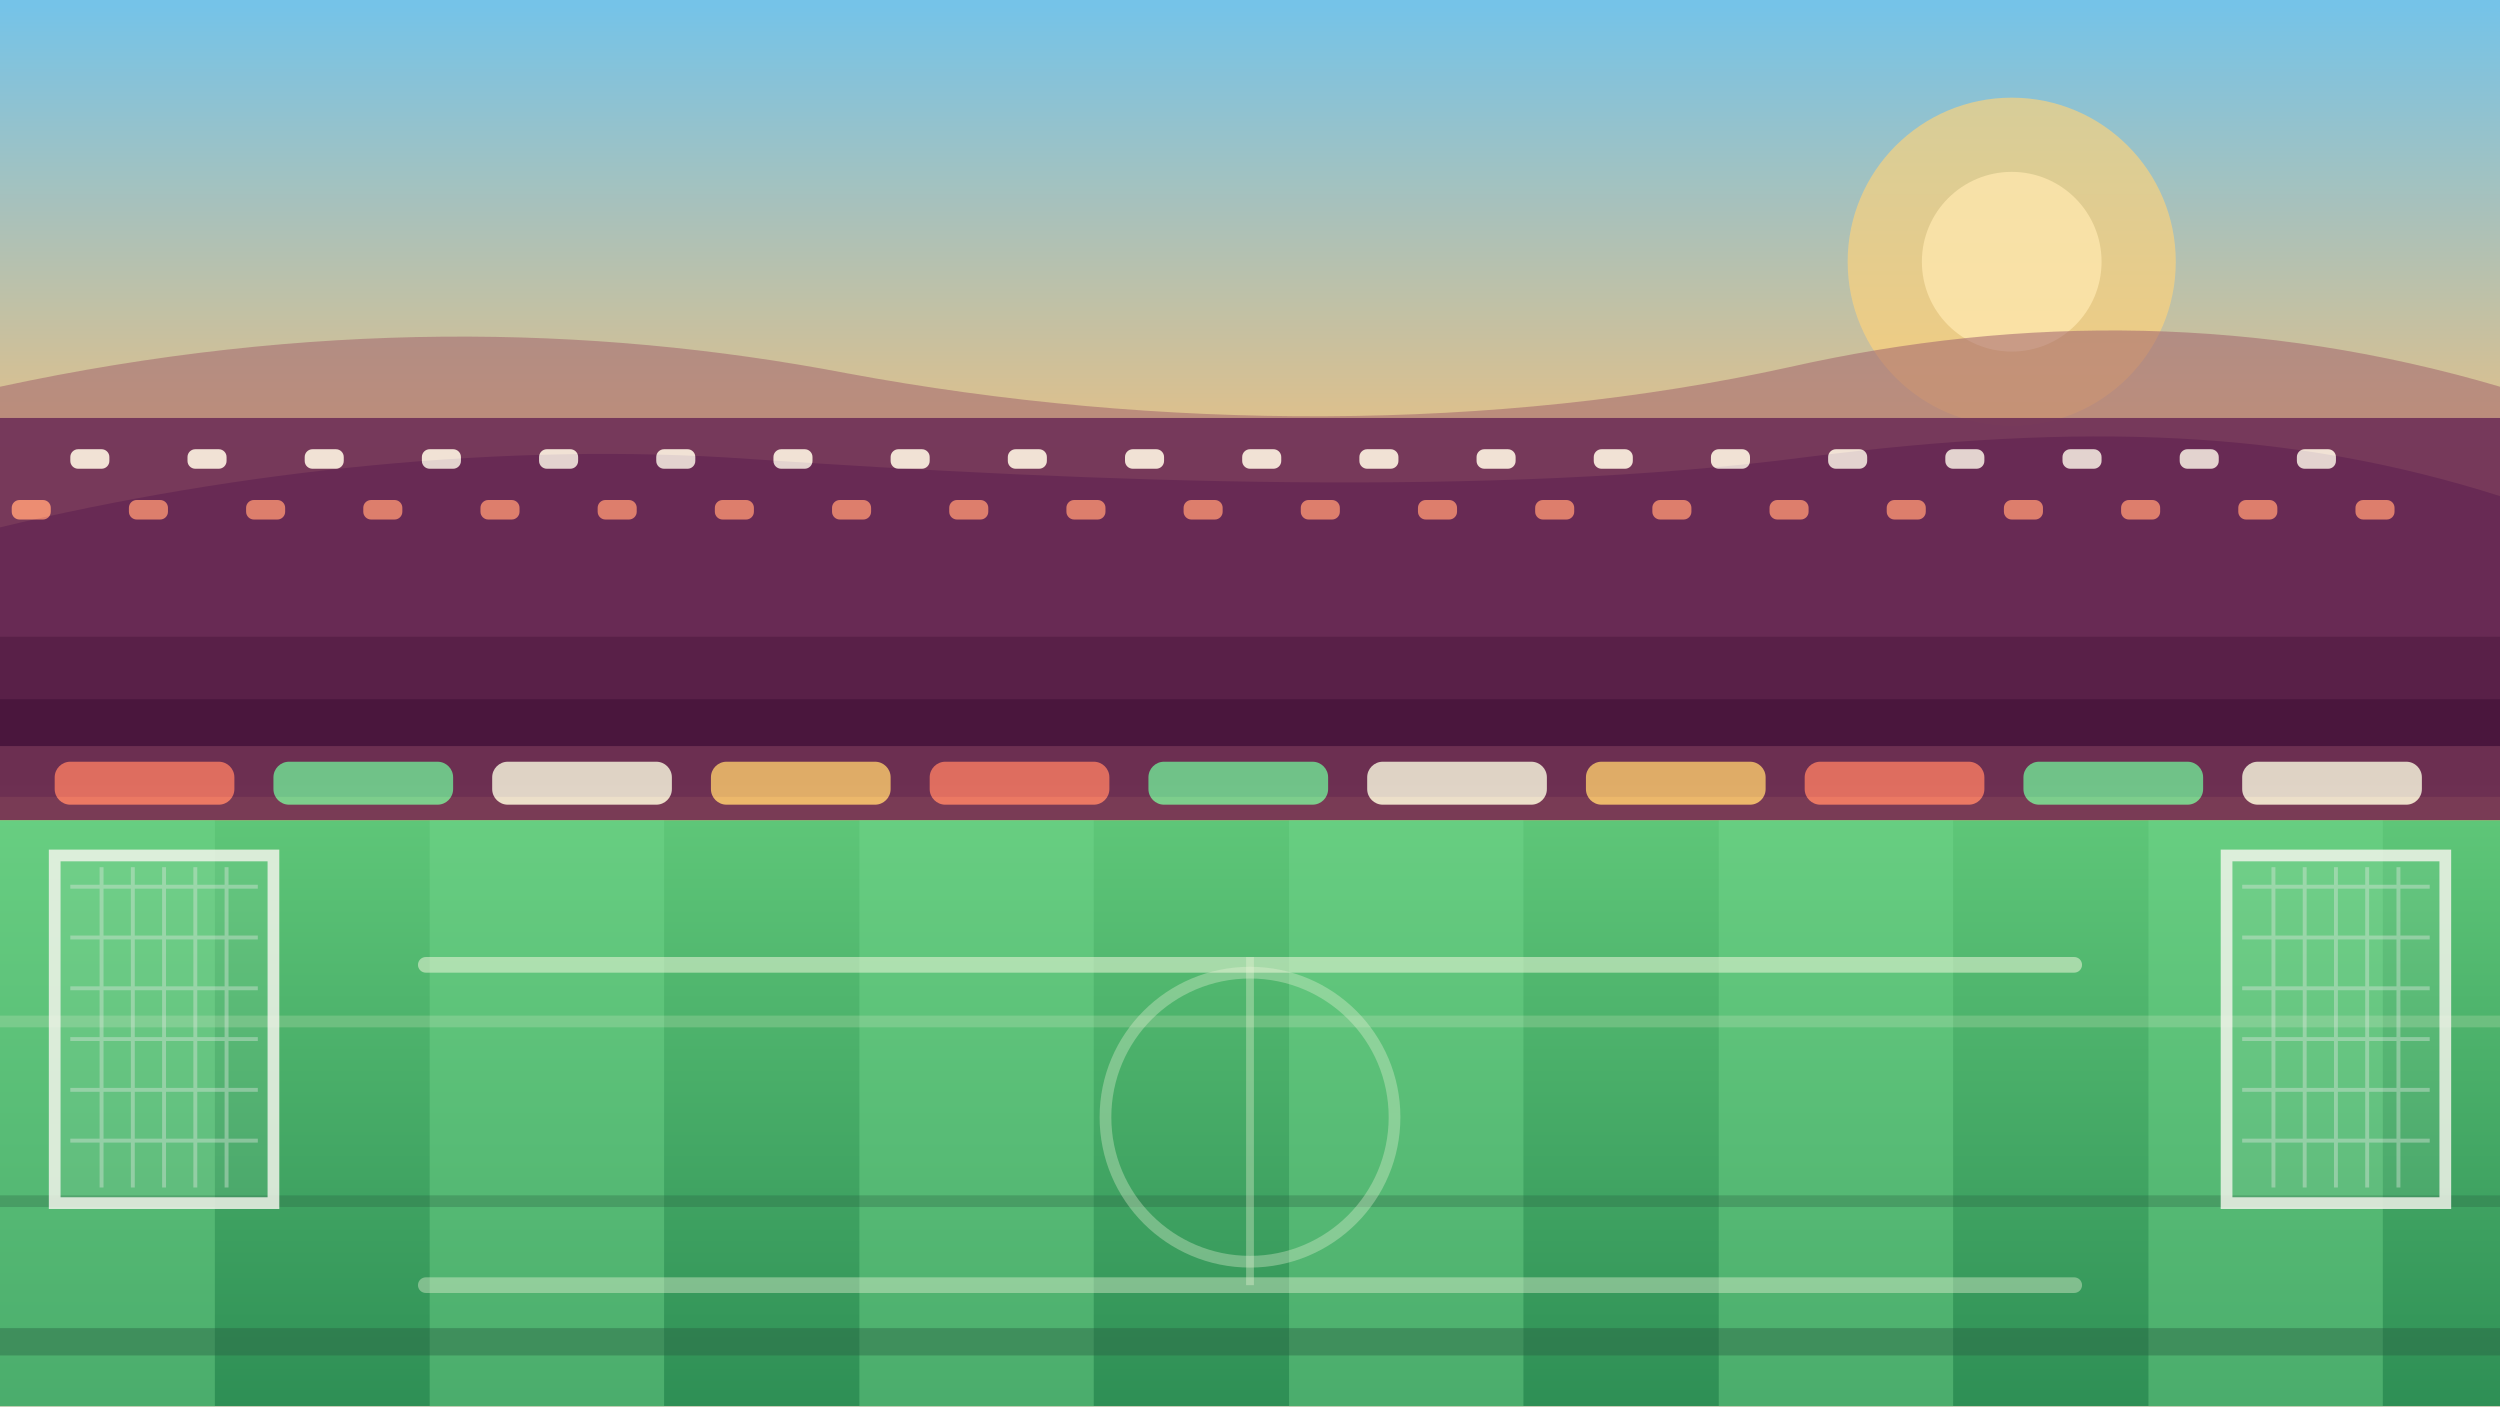
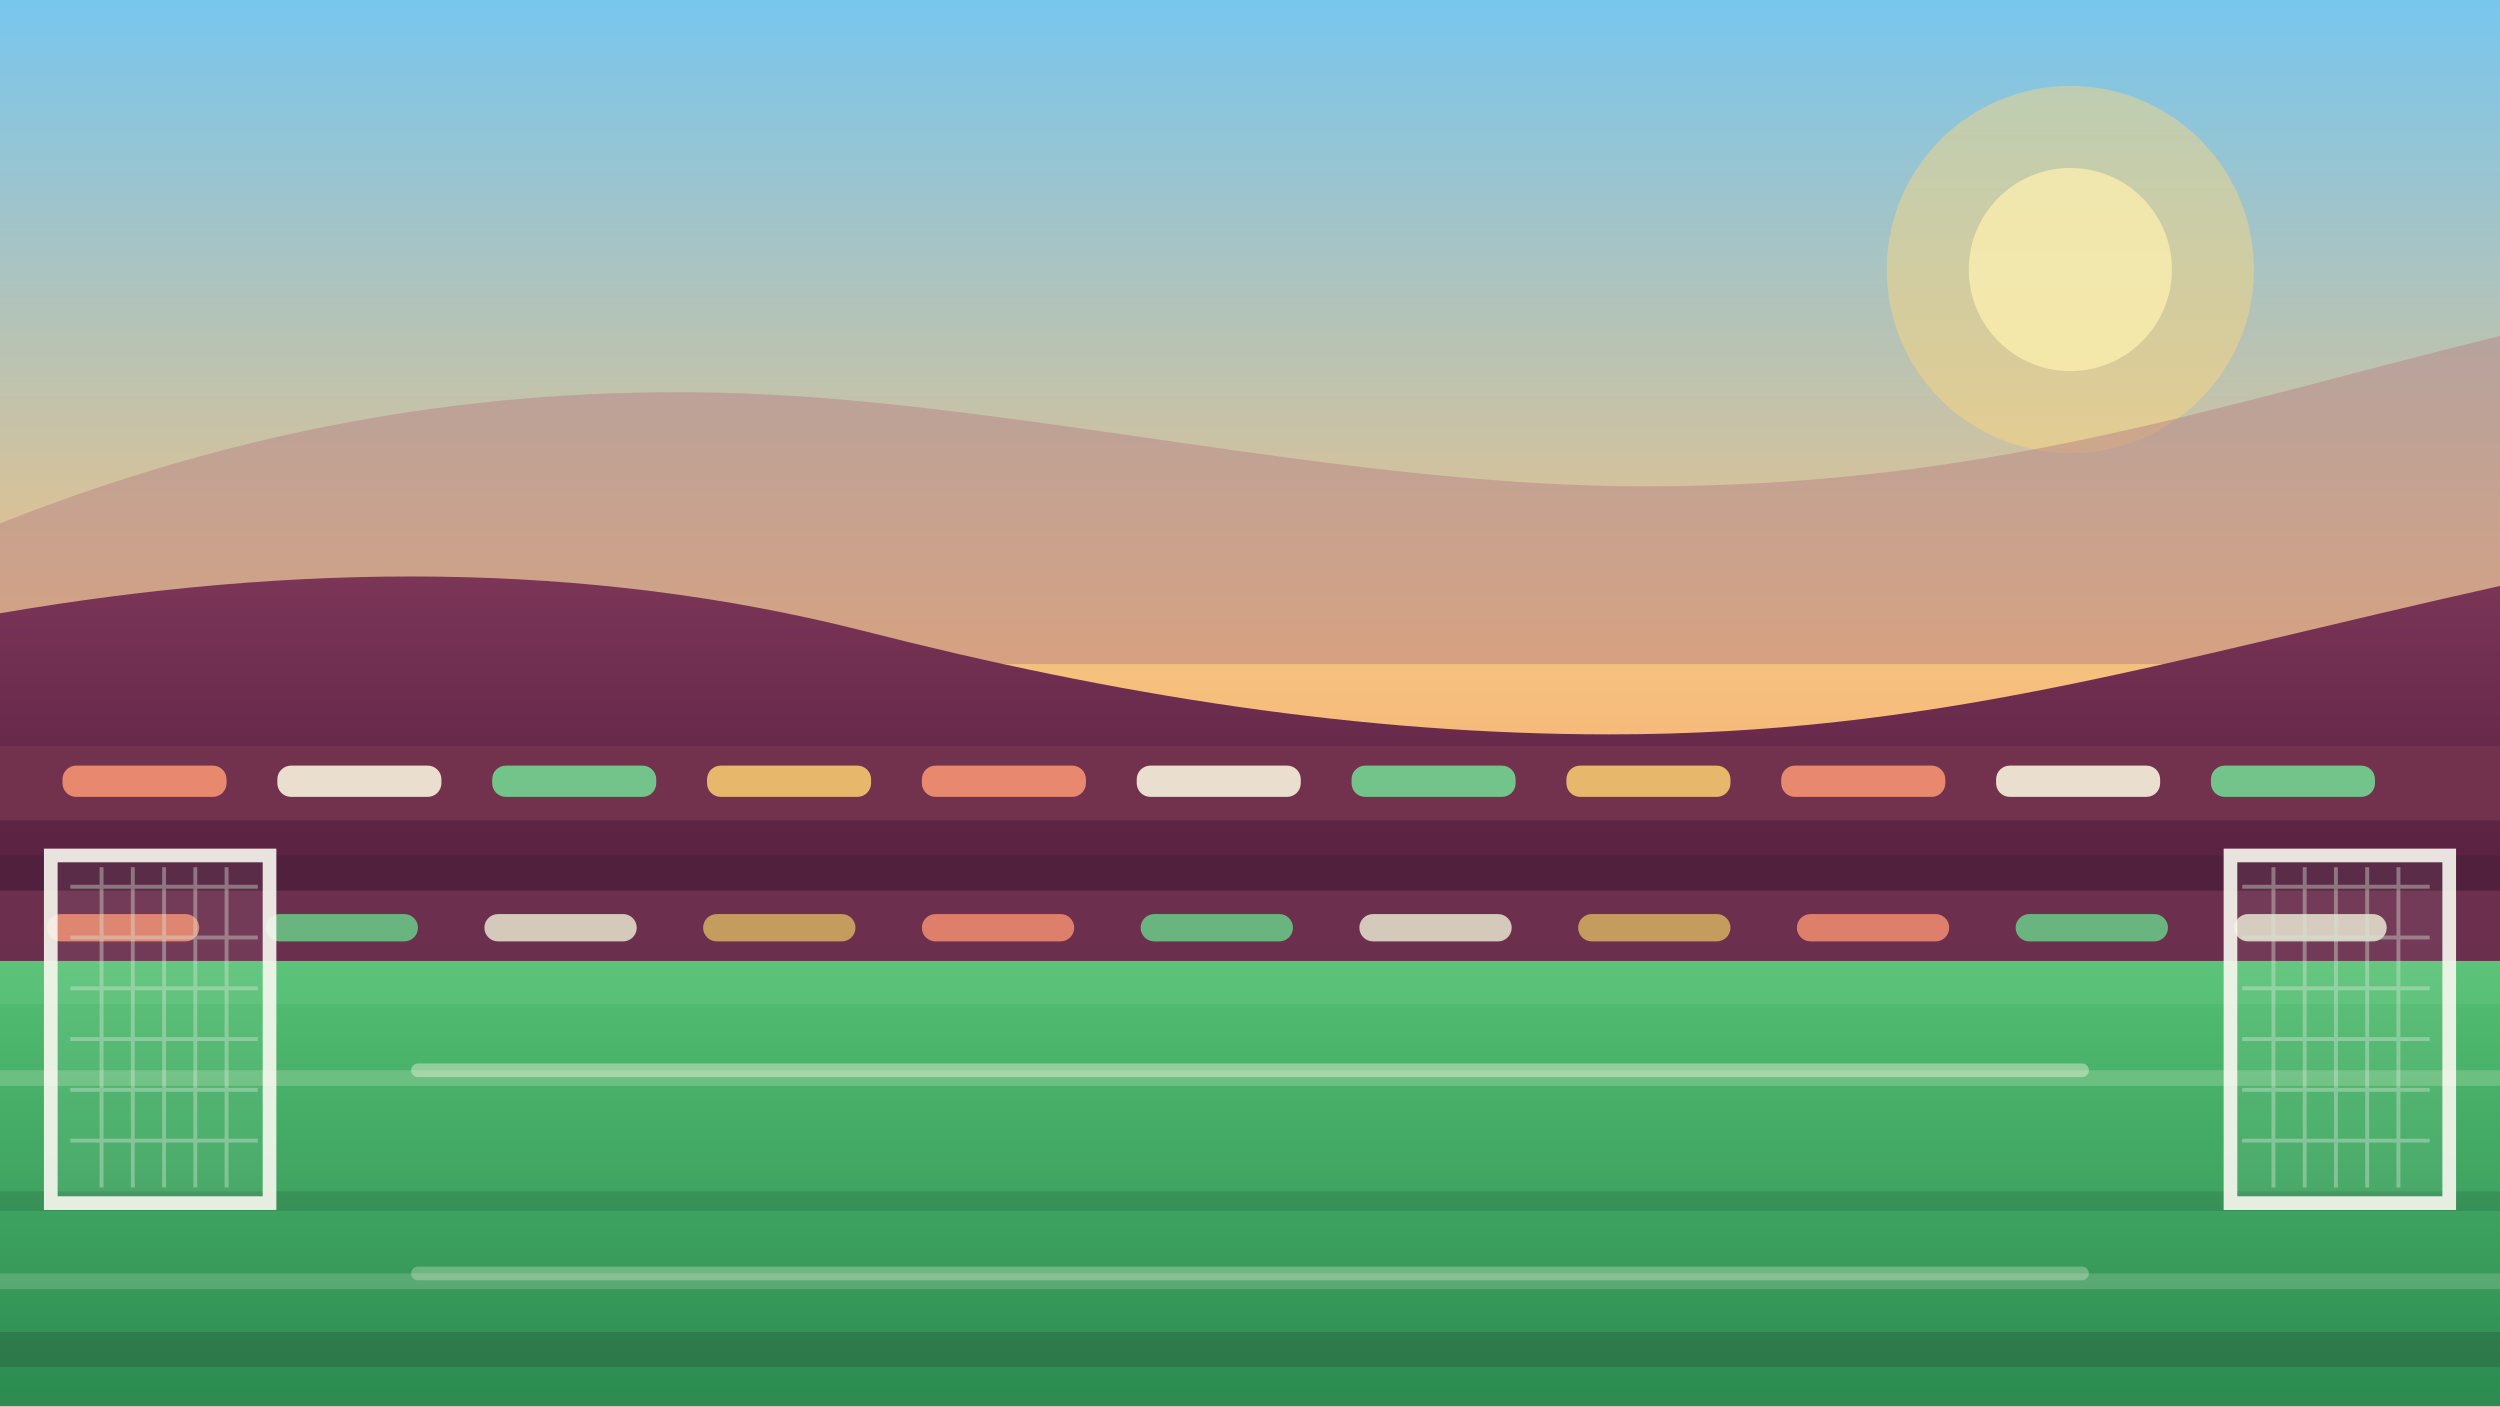
<svg xmlns="http://www.w3.org/2000/svg" width="1280" height="720" viewBox="0 0 1280 720">
  <defs>
    <linearGradient id="sunsetSky" x1="0" x2="0" y1="0" y2="1">
-       <stop offset="0" stop-color="#75c3e8" />
-       <stop offset=".36" stop-color="#f3bf79" />
-       <stop offset="1" stop-color="#f2906d" />
+       <stop offset="0" stop-color="#79c6ed" />
+       <stop offset=".48" stop-color="#f6c07d" />
+       <stop offset="1" stop-color="#f27e65" />
    </linearGradient>
-     <linearGradient id="sunsetGrass" x1="0" x2="0" y1="0" y2="1">
-       <stop offset="0" stop-color="#5ec678" />
-       <stop offset="1" stop-color="#2e8f55" />
+     <linearGradient id="sunsetPitch" x1="0" x2="0" y1="0" y2="1">
+       <stop offset="0" stop-color="#54bf73" />
+       <stop offset="1" stop-color="#2b8b50" />
+     </linearGradient>
+     <linearGradient id="sunsetStand" x1="0" x2="0" y1="0" y2="1">
+       <stop offset="0" stop-color="#7b3557" />
+       <stop offset="1" stop-color="#4a1837" />
    </linearGradient>
  </defs>
  <rect width="1280" height="720" fill="url(#sunsetSky)" />
-   <circle cx="1030" cy="134" r="84" fill="#ffd37a" opacity=".65" />
-   <circle cx="1030" cy="134" r="46" fill="#ffe8af" opacity=".75" />
-   <path d="M0 198c158-34 302-32 433-7 161 30 333 30 483-3 120-27 242-26 364 10v119H0z" fill="#a1636d" opacity=".55" />
-   <path d="M0 270c121-29 259-44 384-35 177 12 381 20 541-1 142-18 248-14 355 20v154H0z" fill="#592048" />
-   <path d="M0 358h1280v44H0z" fill="#4a163d" />
-   <g opacity=".92">
-     <rect x="0" y="382" width="1280" height="38" fill="#6f3153" />
-     <rect x="28" y="390" width="92" height="22" rx="8" fill="#ea7462" />
-     <rect x="140" y="390" width="92" height="22" rx="8" fill="#73d08e" />
-     <rect x="252" y="390" width="92" height="22" rx="8" fill="#ebe3d0" />
-     <rect x="364" y="390" width="92" height="22" rx="8" fill="#ebb96a" />
-     <rect x="476" y="390" width="92" height="22" rx="8" fill="#ea7462" />
-     <rect x="588" y="390" width="92" height="22" rx="8" fill="#73d08e" />
-     <rect x="700" y="390" width="92" height="22" rx="8" fill="#ebe3d0" />
-     <rect x="812" y="390" width="92" height="22" rx="8" fill="#ebb96a" />
-     <rect x="924" y="390" width="92" height="22" rx="8" fill="#ea7462" />
-     <rect x="1036" y="390" width="92" height="22" rx="8" fill="#73d08e" />
-     <rect x="1148" y="390" width="92" height="22" rx="8" fill="#ebe3d0" />
+   <circle cx="1060" cy="138" r="94" fill="#ffd77d" opacity=".45" />
+   <circle cx="1060" cy="138" r="52" fill="#fff1b0" opacity=".72" />
+   <path d="M0 268c136-54 276-76 424-64 135 11 281 45 418 45 175 0 291-41 438-77v168H0z" fill="#b67f83" opacity=".48" />
+   <path d="M0 314c152-26 300-27 442 9 129 33 255 53 382 53 166 0 281-37 456-76v212H0z" fill="url(#sunsetStand)" />
+   <rect x="0" y="438" width="1280" height="46" fill="#51203d" />
+   <g opacity=".94">
+     <rect x="0" y="382" width="1280" height="38" fill="#73334f" />
+     <rect x="32" y="392" width="84" height="16" rx="7" fill="#f08e72" />
+     <rect x="142" y="392" width="84" height="16" rx="7" fill="#f2ead7" />
+     <rect x="252" y="392" width="84" height="16" rx="7" fill="#74ce8f" />
+     <rect x="362" y="392" width="84" height="16" rx="7" fill="#efc06f" />
+     <rect x="472" y="392" width="84" height="16" rx="7" fill="#f08e72" />
+     <rect x="582" y="392" width="84" height="16" rx="7" fill="#f2ead7" />
+     <rect x="692" y="392" width="84" height="16" rx="7" fill="#74ce8f" />
+     <rect x="802" y="392" width="84" height="16" rx="7" fill="#efc06f" />
+     <rect x="912" y="392" width="84" height="16" rx="7" fill="#f08e72" />
+     <rect x="1022" y="392" width="84" height="16" rx="7" fill="#f2ead7" />
+     <rect x="1132" y="392" width="84" height="16" rx="7" fill="#74ce8f" />
  </g>
-   <g opacity=".86">
-     <rect x="0" y="214" width="1280" height="112" fill="#6b2c56" />
-     <g fill="#f9f0e4">
-       <rect x="36" y="230" width="20" height="10" rx="4" />
-       <rect x="96" y="230" width="20" height="10" rx="4" />
-       <rect x="156" y="230" width="20" height="10" rx="4" />
-       <rect x="216" y="230" width="20" height="10" rx="4" />
-       <rect x="276" y="230" width="20" height="10" rx="4" />
-       <rect x="336" y="230" width="20" height="10" rx="4" />
-       <rect x="396" y="230" width="20" height="10" rx="4" />
-       <rect x="456" y="230" width="20" height="10" rx="4" />
-       <rect x="516" y="230" width="20" height="10" rx="4" />
-       <rect x="576" y="230" width="20" height="10" rx="4" />
-       <rect x="636" y="230" width="20" height="10" rx="4" />
-       <rect x="696" y="230" width="20" height="10" rx="4" />
-       <rect x="756" y="230" width="20" height="10" rx="4" />
-       <rect x="816" y="230" width="20" height="10" rx="4" />
-       <rect x="876" y="230" width="20" height="10" rx="4" />
-       <rect x="936" y="230" width="20" height="10" rx="4" />
-       <rect x="996" y="230" width="20" height="10" rx="4" />
-       <rect x="1056" y="230" width="20" height="10" rx="4" />
-       <rect x="1116" y="230" width="20" height="10" rx="4" />
-       <rect x="1176" y="230" width="20" height="10" rx="4" />
-     </g>
-     <g fill="#f28d72">
-       <rect x="6" y="256" width="20" height="10" rx="4" />
-       <rect x="66" y="256" width="20" height="10" rx="4" />
-       <rect x="126" y="256" width="20" height="10" rx="4" />
-       <rect x="186" y="256" width="20" height="10" rx="4" />
-       <rect x="246" y="256" width="20" height="10" rx="4" />
-       <rect x="306" y="256" width="20" height="10" rx="4" />
-       <rect x="366" y="256" width="20" height="10" rx="4" />
-       <rect x="426" y="256" width="20" height="10" rx="4" />
-       <rect x="486" y="256" width="20" height="10" rx="4" />
-       <rect x="546" y="256" width="20" height="10" rx="4" />
-       <rect x="606" y="256" width="20" height="10" rx="4" />
-       <rect x="666" y="256" width="20" height="10" rx="4" />
-       <rect x="726" y="256" width="20" height="10" rx="4" />
-       <rect x="786" y="256" width="20" height="10" rx="4" />
-       <rect x="846" y="256" width="20" height="10" rx="4" />
-       <rect x="906" y="256" width="20" height="10" rx="4" />
-       <rect x="966" y="256" width="20" height="10" rx="4" />
-       <rect x="1026" y="256" width="20" height="10" rx="4" />
-       <rect x="1086" y="256" width="20" height="10" rx="4" />
-       <rect x="1146" y="256" width="20" height="10" rx="4" />
-       <rect x="1206" y="256" width="20" height="10" rx="4" />
-     </g>
+   <g opacity=".88">
+     <rect x="0" y="456" width="1280" height="36" fill="#6f3250" />
+     <rect x="24" y="468" width="78" height="14" rx="7" fill="#ef8b70" />
+     <rect x="136" y="468" width="78" height="14" rx="7" fill="#6dc889" />
+     <rect x="248" y="468" width="78" height="14" rx="7" fill="#e5dfcc" />
+     <rect x="360" y="468" width="78" height="14" rx="7" fill="#d4ab63" />
+     <rect x="472" y="468" width="78" height="14" rx="7" fill="#ef8b70" />
+     <rect x="584" y="468" width="78" height="14" rx="7" fill="#6dc889" />
+     <rect x="696" y="468" width="78" height="14" rx="7" fill="#e5dfcc" />
+     <rect x="808" y="468" width="78" height="14" rx="7" fill="#d4ab63" />
+     <rect x="920" y="468" width="78" height="14" rx="7" fill="#ef8b70" />
+     <rect x="1032" y="468" width="78" height="14" rx="7" fill="#6dc889" />
+     <rect x="1144" y="468" width="78" height="14" rx="7" fill="#e5dfcc" />
  </g>
-   <rect x="0" y="420" width="1280" height="300" fill="url(#sunsetGrass)" />
-   <g opacity=".4">
-     <rect x="0" y="420" width="110" height="300" fill="#75d98e" />
-     <rect x="220" y="420" width="120" height="300" fill="#75d98e" />
-     <rect x="440" y="420" width="120" height="300" fill="#75d98e" />
-     <rect x="660" y="420" width="120" height="300" fill="#75d98e" />
-     <rect x="880" y="420" width="120" height="300" fill="#75d98e" />
-     <rect x="1100" y="420" width="120" height="300" fill="#75d98e" />
+   <rect x="0" y="492" width="1280" height="228" fill="url(#sunsetPitch)" />
+   <rect x="0" y="492" width="1280" height="22" fill="#7dd996" opacity=".18" />
+   <rect x="0" y="610" width="1280" height="10" fill="#2c6e47" opacity=".34" />
+   <rect x="0" y="682" width="1280" height="18" fill="#295d40" opacity=".46" />
+   <rect x="0" y="548" width="1280" height="8" fill="#f6f6dc" opacity=".2" />
+   <rect x="0" y="652" width="1280" height="8" fill="#f6f6dc" opacity=".18" />
+   <path d="M214 548h852" stroke="#f4f5df" stroke-linecap="round" stroke-opacity=".42" stroke-width="7" />
+   <path d="M214 652h852" stroke="#f4f5df" stroke-linecap="round" stroke-opacity=".3" stroke-width="7" />
+   <g opacity=".9" stroke="#f8f8ef" stroke-width="7">
+     <rect x="26" y="438" width="112" height="178" fill="#ffffff10" />
+     <rect x="1142" y="438" width="112" height="178" fill="#ffffff10" />
  </g>
-   <rect x="0" y="520" width="1280" height="6" fill="#e9f0d1" opacity=".2" />
-   <rect x="0" y="612" width="1280" height="6" fill="#275f41" opacity=".3" />
-   <rect x="0" y="680" width="1280" height="14" fill="#285d40" opacity=".4" />
-   <rect x="214" y="490" width="852" height="8" rx="4" fill="#edf6d9" opacity=".55" />
-   <rect x="214" y="654" width="852" height="8" rx="4" fill="#edf6d9" opacity=".4" />
-   <rect x="638" y="490" width="4" height="168" fill="#edf6d9" opacity=".34" />
-   <ellipse cx="640" cy="572" rx="74" ry="74" fill="none" stroke="#edf6d9" stroke-opacity=".34" stroke-width="6" />
-   <g opacity=".82" stroke="#f6f5ee" stroke-width="6">
-     <rect x="28" y="438" width="112" height="178" fill="#ffffff14" />
-     <rect x="1140" y="438" width="112" height="178" fill="#ffffff14" />
-   </g>
-   <g opacity=".42" stroke="#d9e5dc" stroke-width="2">
+   <g opacity=".4" stroke="#d8e5d6" stroke-width="2">
    <path d="M36 454h96M36 480h96M36 506h96M36 532h96M36 558h96M36 584h96" />
    <path d="M1148 454h96M1148 480h96M1148 506h96M1148 532h96M1148 558h96M1148 584h96" />
    <path d="M52 444v164M68 444v164M84 444v164M100 444v164M116 444v164" />
    <path d="M1164 444v164M1180 444v164M1196 444v164M1212 444v164M1228 444v164" />
  </g>
</svg>
